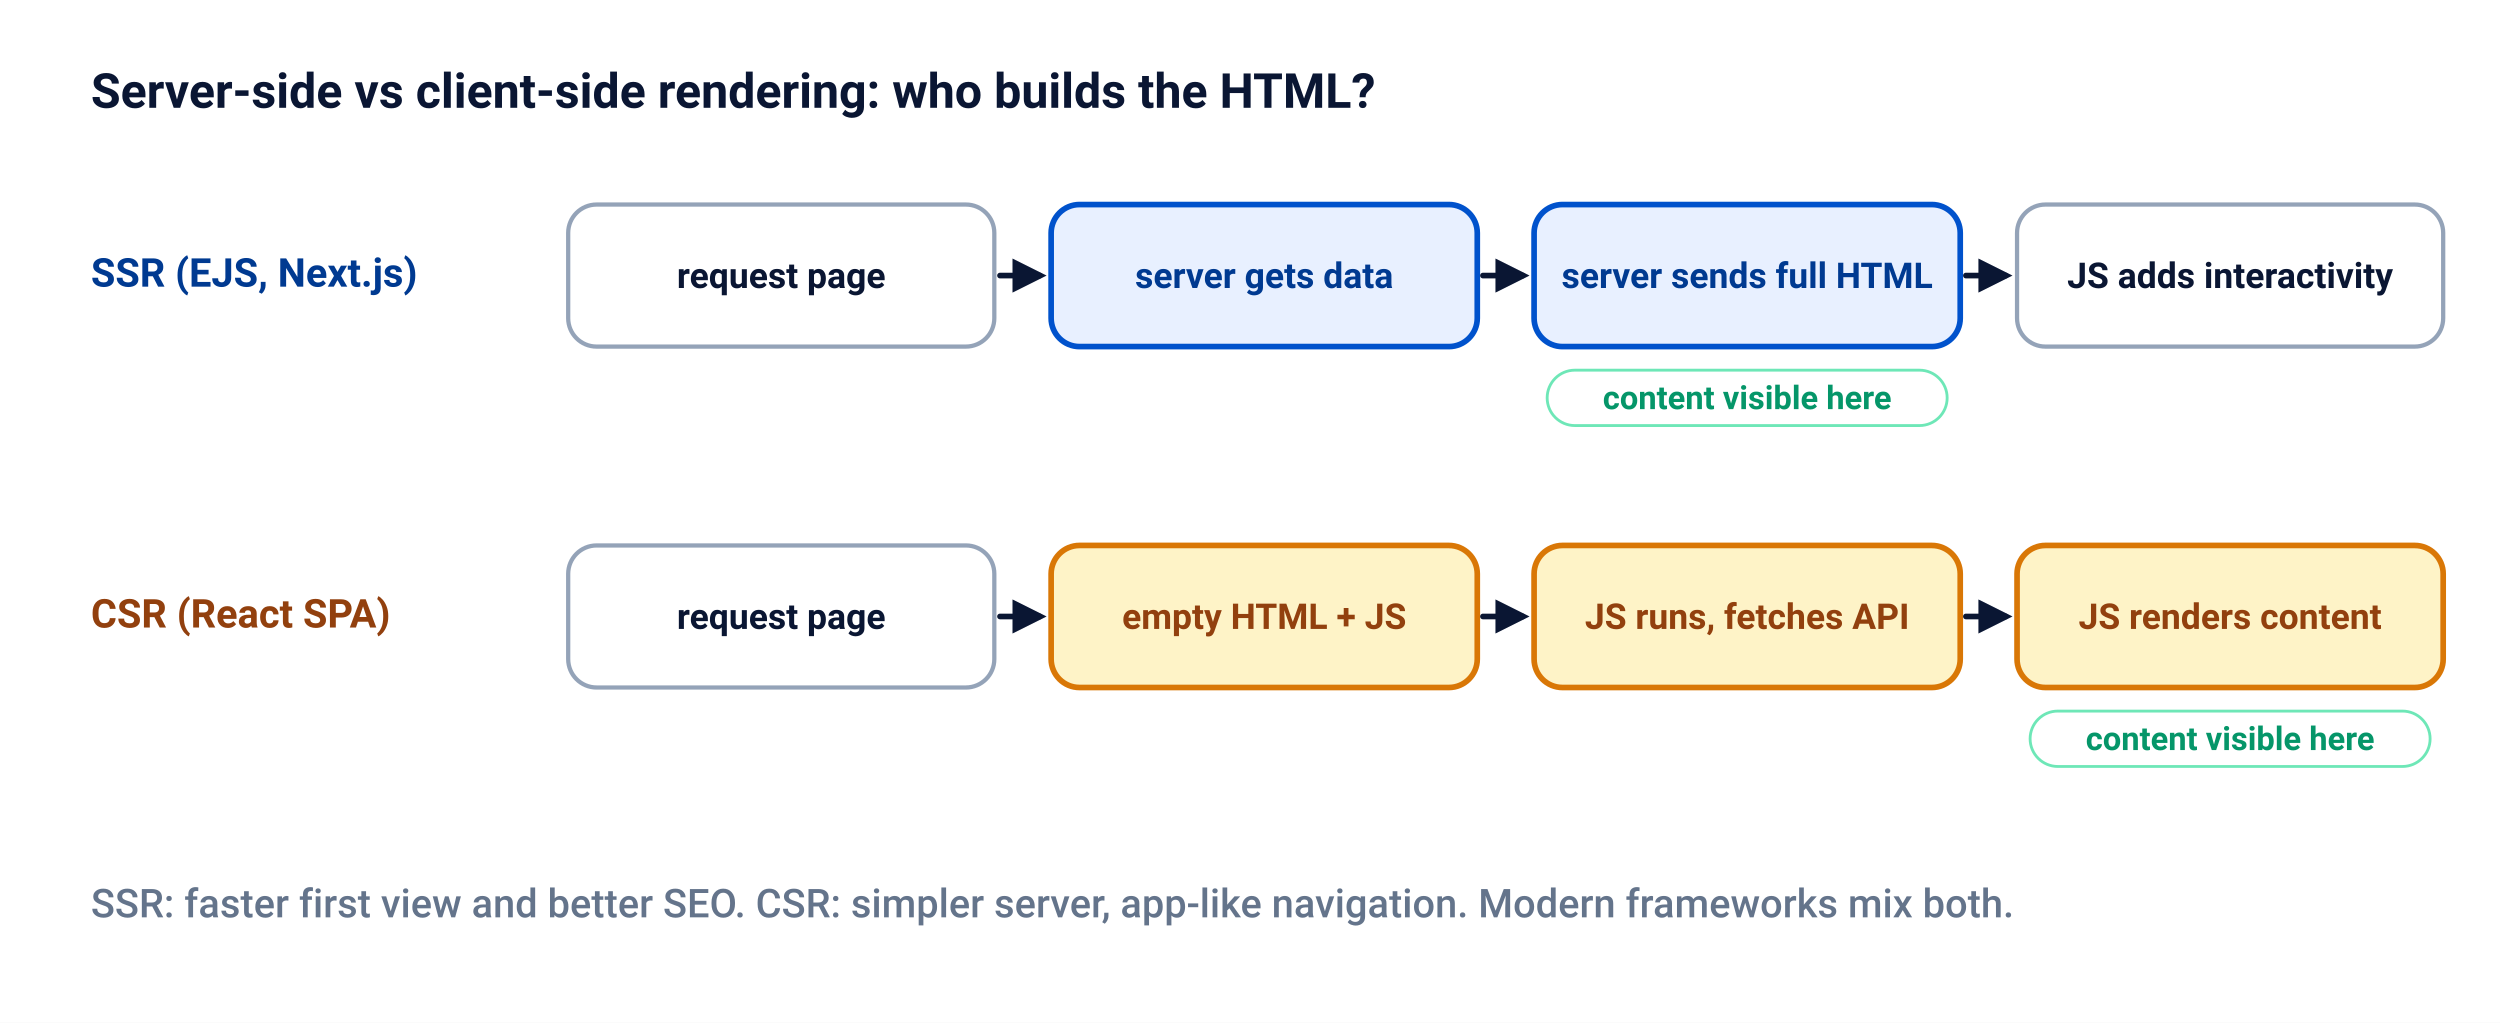
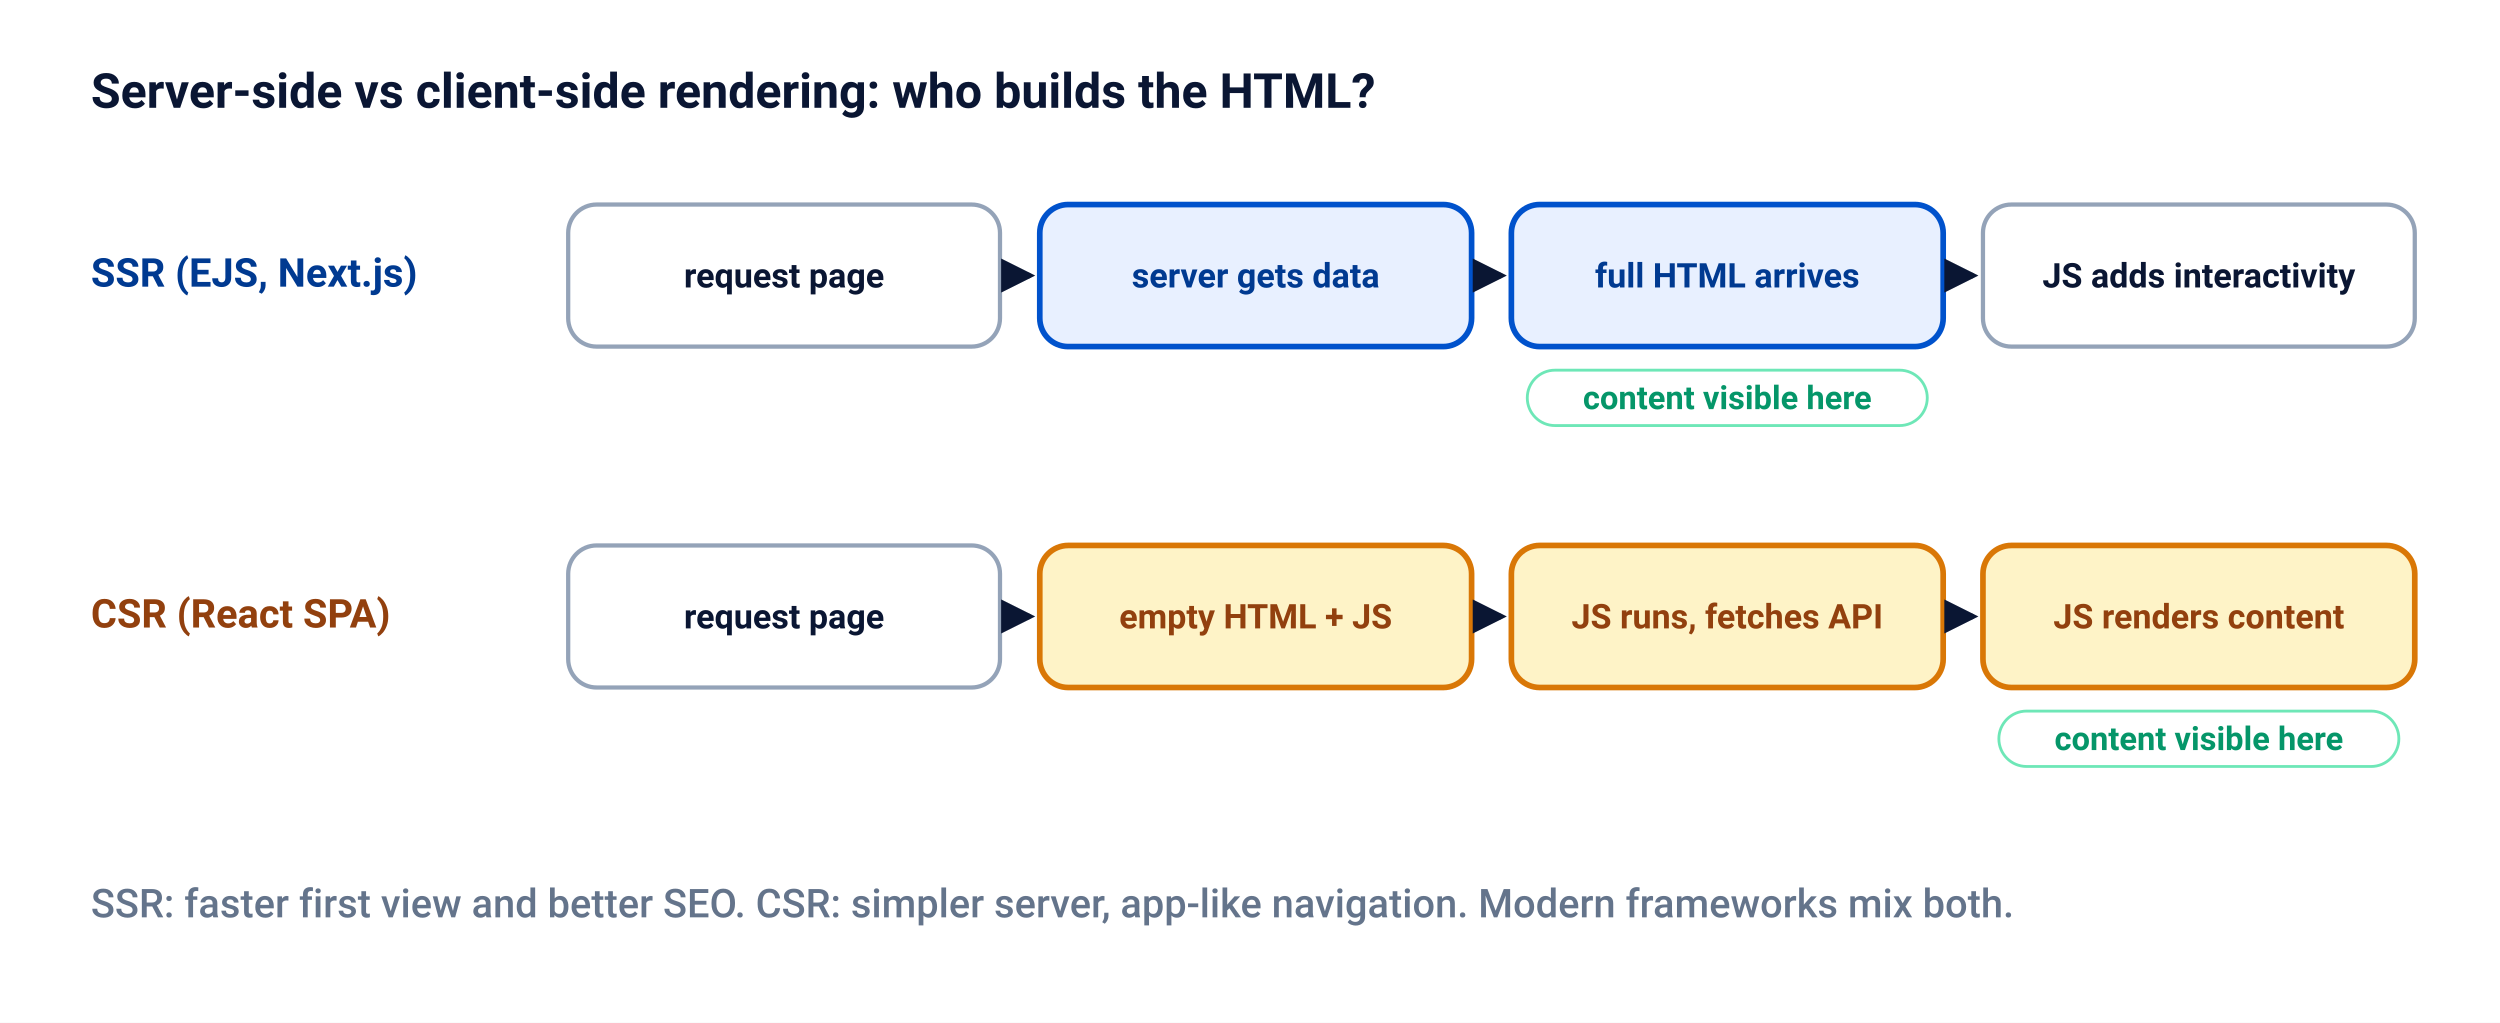
<svg xmlns="http://www.w3.org/2000/svg" width="880" height="360" viewBox="0 0 880 360" role="img" aria-label="Timelines comparing server-side rendering and client-side rendering" font-family="ui-sans-serif, system-ui, -apple-system, 'Segoe UI', Roboto, Helvetica, Arial, sans-serif">
  <defs>
    <marker id="arrow-plain" viewBox="0 0 10 10" refX="8" refY="5" markerUnits="userSpaceOnUse" markerWidth="12" markerHeight="12" orient="auto-start-reverse">
      <path d="M0 0L10 5L0 10z" fill="#64748B" />
    </marker>
    <marker id="arrow-muted" viewBox="0 0 10 10" refX="8" refY="5" markerUnits="userSpaceOnUse" markerWidth="12" markerHeight="12" orient="auto-start-reverse">
      <path d="M0 0L10 5L0 10z" fill="#94A3B8" />
    </marker>
    <marker id="arrow-brand" viewBox="0 0 10 10" refX="8" refY="5" markerUnits="userSpaceOnUse" markerWidth="12" markerHeight="12" orient="auto-start-reverse">
      <path d="M0 0L10 5L0 10z" fill="#0052CC" />
    </marker>
    <marker id="arrow-active" viewBox="0 0 10 10" refX="8" refY="5" markerUnits="userSpaceOnUse" markerWidth="12" markerHeight="12" orient="auto-start-reverse">
      <path d="M0 0L10 5L0 10z" fill="#D97706" />
    </marker>
    <marker id="arrow-good" viewBox="0 0 10 10" refX="8" refY="5" markerUnits="userSpaceOnUse" markerWidth="12" markerHeight="12" orient="auto-start-reverse">
      <path d="M0 0L10 5L0 10z" fill="#059669" />
    </marker>
    <marker id="arrow-bad" viewBox="0 0 10 10" refX="8" refY="5" markerUnits="userSpaceOnUse" markerWidth="12" markerHeight="12" orient="auto-start-reverse">
      <path d="M0 0L10 5L0 10z" fill="#E11D48" />
    </marker>
    <marker id="arrow-special" viewBox="0 0 10 10" refX="8" refY="5" markerUnits="userSpaceOnUse" markerWidth="12" markerHeight="12" orient="auto-start-reverse">
      <path d="M0 0L10 5L0 10z" fill="#7C3AED" />
    </marker>
    <marker id="arrow-ink" viewBox="0 0 10 10" refX="8" refY="5" markerUnits="userSpaceOnUse" markerWidth="12" markerHeight="12" orient="auto-start-reverse">
      <path d="M0 0L10 5L0 10z" fill="#0A1633" />
    </marker>
  </defs>
  <rect width="880" height="360" fill="#FFFFFF" />
  <text x="32" y="32" dy="0.35em" font-size="17" font-weight="700" fill="#0A1633" text-anchor="start">Server-side vs client-side rendering: who builds the HTML?</text>
  <text x="32" y="96" dy="0.35em" font-size="14" font-weight="700" fill="#003A91" text-anchor="start">SSR (EJS, Next.js)</text>
-   <rect x="200" y="72" width="150" height="50" rx="10" fill="#FFFFFF" stroke="#94A3B8" stroke-width="1.5" />
-   <text x="275" y="97" dy="0.35em" font-size="12.5" font-weight="700" fill="#0A1633" text-anchor="middle">request page</text>
-   <line x1="352" y1="97" x2="366" y2="97" stroke="#0A1633" stroke-width="2" stroke-linecap="round" marker-end="url(#arrow-ink)" />
-   <rect x="370" y="72" width="150" height="50" rx="10" fill="#E8F0FF" stroke="#0052CC" stroke-width="2" />
-   <text x="445" y="97" dy="0.35em" font-size="12.5" font-weight="700" fill="#003A91" text-anchor="middle">server gets data</text>
-   <line x1="522" y1="97" x2="536" y2="97" stroke="#0A1633" stroke-width="2" stroke-linecap="round" marker-end="url(#arrow-ink)" />
-   <rect x="540" y="72" width="150" height="50" rx="10" fill="#E8F0FF" stroke="#0052CC" stroke-width="2" />
-   <text x="615" y="97" dy="0.35em" font-size="12.5" font-weight="700" fill="#003A91" text-anchor="middle">server sends full HTML</text>
-   <line x1="692" y1="97" x2="706" y2="97" stroke="#0A1633" stroke-width="2" stroke-linecap="round" marker-end="url(#arrow-ink)" />
-   <rect x="710" y="72" width="150" height="50" rx="10" fill="#FFFFFF" stroke="#94A3B8" stroke-width="1.5" />
-   <text x="785" y="97" dy="0.35em" font-size="12.5" font-weight="700" fill="#0A1633" text-anchor="middle">JS adds interactivity</text>
-   <rect x="544.6" y="130.3" width="140.8" height="19.5" rx="9.75" fill="#FFFFFF" stroke="#6EE7B7" stroke-width="1" />
-   <text x="615" y="140" dy="0.35em" font-size="11.5" font-weight="600" fill="#059669" text-anchor="middle">content visible here</text>
+   <rect x="200" y="72" width="152" height="50" rx="10" fill="#FFFFFF" stroke="#94A3B8" stroke-width="1.5" />
+   <text x="276" y="97" dy="0.35em" font-size="12" font-weight="700" fill="#0A1633" text-anchor="middle">request page</text>
+   <line x1="354" y1="97" x2="362" y2="97" stroke="#0A1633" stroke-width="2" stroke-linecap="round" marker-end="url(#arrow-ink)" />
+   <rect x="366" y="72" width="152" height="50" rx="10" fill="#E8F0FF" stroke="#0052CC" stroke-width="2" />
+   <text x="442" y="97" dy="0.35em" font-size="12" font-weight="700" fill="#003A91" text-anchor="middle">server gets data</text>
+   <line x1="520" y1="97" x2="528" y2="97" stroke="#0A1633" stroke-width="2" stroke-linecap="round" marker-end="url(#arrow-ink)" />
+   <rect x="532" y="72" width="152" height="50" rx="10" fill="#E8F0FF" stroke="#0052CC" stroke-width="2" />
+   <text x="608" y="97" dy="0.35em" font-size="12" font-weight="700" fill="#003A91" text-anchor="middle">full HTML arrives</text>
+   <line x1="686" y1="97" x2="694" y2="97" stroke="#0A1633" stroke-width="2" stroke-linecap="round" marker-end="url(#arrow-ink)" />
+   <rect x="698" y="72" width="152" height="50" rx="10" fill="#FFFFFF" stroke="#94A3B8" stroke-width="1.5" />
+   <text x="774" y="97" dy="0.35em" font-size="12" font-weight="700" fill="#0A1633" text-anchor="middle">JS adds interactivity</text>
+   <rect x="537.6" y="130.3" width="140.8" height="19.5" rx="9.75" fill="#FFFFFF" stroke="#6EE7B7" stroke-width="1" />
+   <text x="608" y="140" dy="0.35em" font-size="11.5" font-weight="600" fill="#059669" text-anchor="middle">content visible here</text>
  <text x="32" y="216" dy="0.35em" font-size="14" font-weight="700" fill="#92400E" text-anchor="start">CSR (React SPA)</text>
-   <rect x="200" y="192" width="150" height="50" rx="10" fill="#FFFFFF" stroke="#94A3B8" stroke-width="1.5" />
-   <text x="275" y="217" dy="0.35em" font-size="12.5" font-weight="700" fill="#0A1633" text-anchor="middle">request page</text>
-   <line x1="352" y1="217" x2="366" y2="217" stroke="#0A1633" stroke-width="2" stroke-linecap="round" marker-end="url(#arrow-ink)" />
-   <rect x="370" y="192" width="150" height="50" rx="10" fill="#FEF3C7" stroke="#D97706" stroke-width="2" />
-   <text x="445" y="217" dy="0.35em" font-size="12.5" font-weight="700" fill="#92400E" text-anchor="middle">empty HTML + JS</text>
-   <line x1="522" y1="217" x2="536" y2="217" stroke="#0A1633" stroke-width="2" stroke-linecap="round" marker-end="url(#arrow-ink)" />
-   <rect x="540" y="192" width="150" height="50" rx="10" fill="#FEF3C7" stroke="#D97706" stroke-width="2" />
-   <text x="615" y="217" dy="0.35em" font-size="12.5" font-weight="700" fill="#92400E" text-anchor="middle">JS runs, fetches API</text>
-   <line x1="692" y1="217" x2="706" y2="217" stroke="#0A1633" stroke-width="2" stroke-linecap="round" marker-end="url(#arrow-ink)" />
-   <rect x="710" y="192" width="150" height="50" rx="10" fill="#FEF3C7" stroke="#D97706" stroke-width="2" />
-   <text x="785" y="217" dy="0.35em" font-size="12.5" font-weight="700" fill="#92400E" text-anchor="middle">JS renders content</text>
-   <rect x="714.6" y="250.3" width="140.8" height="19.5" rx="9.75" fill="#FFFFFF" stroke="#6EE7B7" stroke-width="1" />
-   <text x="785" y="260" dy="0.35em" font-size="11.5" font-weight="600" fill="#059669" text-anchor="middle">content visible here</text>
+   <rect x="200" y="192" width="152" height="50" rx="10" fill="#FFFFFF" stroke="#94A3B8" stroke-width="1.5" />
+   <text x="276" y="217" dy="0.35em" font-size="12" font-weight="700" fill="#0A1633" text-anchor="middle">request page</text>
+   <line x1="354" y1="217" x2="362" y2="217" stroke="#0A1633" stroke-width="2" stroke-linecap="round" marker-end="url(#arrow-ink)" />
+   <rect x="366" y="192" width="152" height="50" rx="10" fill="#FEF3C7" stroke="#D97706" stroke-width="2" />
+   <text x="442" y="217" dy="0.35em" font-size="12" font-weight="700" fill="#92400E" text-anchor="middle">empty HTML + JS</text>
+   <line x1="520" y1="217" x2="528" y2="217" stroke="#0A1633" stroke-width="2" stroke-linecap="round" marker-end="url(#arrow-ink)" />
+   <rect x="532" y="192" width="152" height="50" rx="10" fill="#FEF3C7" stroke="#D97706" stroke-width="2" />
+   <text x="608" y="217" dy="0.35em" font-size="12" font-weight="700" fill="#92400E" text-anchor="middle">JS runs, fetches API</text>
+   <line x1="686" y1="217" x2="694" y2="217" stroke="#0A1633" stroke-width="2" stroke-linecap="round" marker-end="url(#arrow-ink)" />
+   <rect x="698" y="192" width="152" height="50" rx="10" fill="#FEF3C7" stroke="#D97706" stroke-width="2" />
+   <text x="774" y="217" dy="0.35em" font-size="12" font-weight="700" fill="#92400E" text-anchor="middle">JS renders content</text>
+   <rect x="703.6" y="250.3" width="140.8" height="19.5" rx="9.75" fill="#FFFFFF" stroke="#6EE7B7" stroke-width="1" />
+   <text x="774" y="260" dy="0.35em" font-size="11.5" font-weight="600" fill="#059669" text-anchor="middle">content visible here</text>
  <text x="32" y="318" dy="0.35em" font-size="14" font-weight="500" fill="#64748B" text-anchor="start">SSR: faster first view and better SEO. CSR: simpler server, app-like navigation. Modern frameworks mix both.</text>
</svg>
